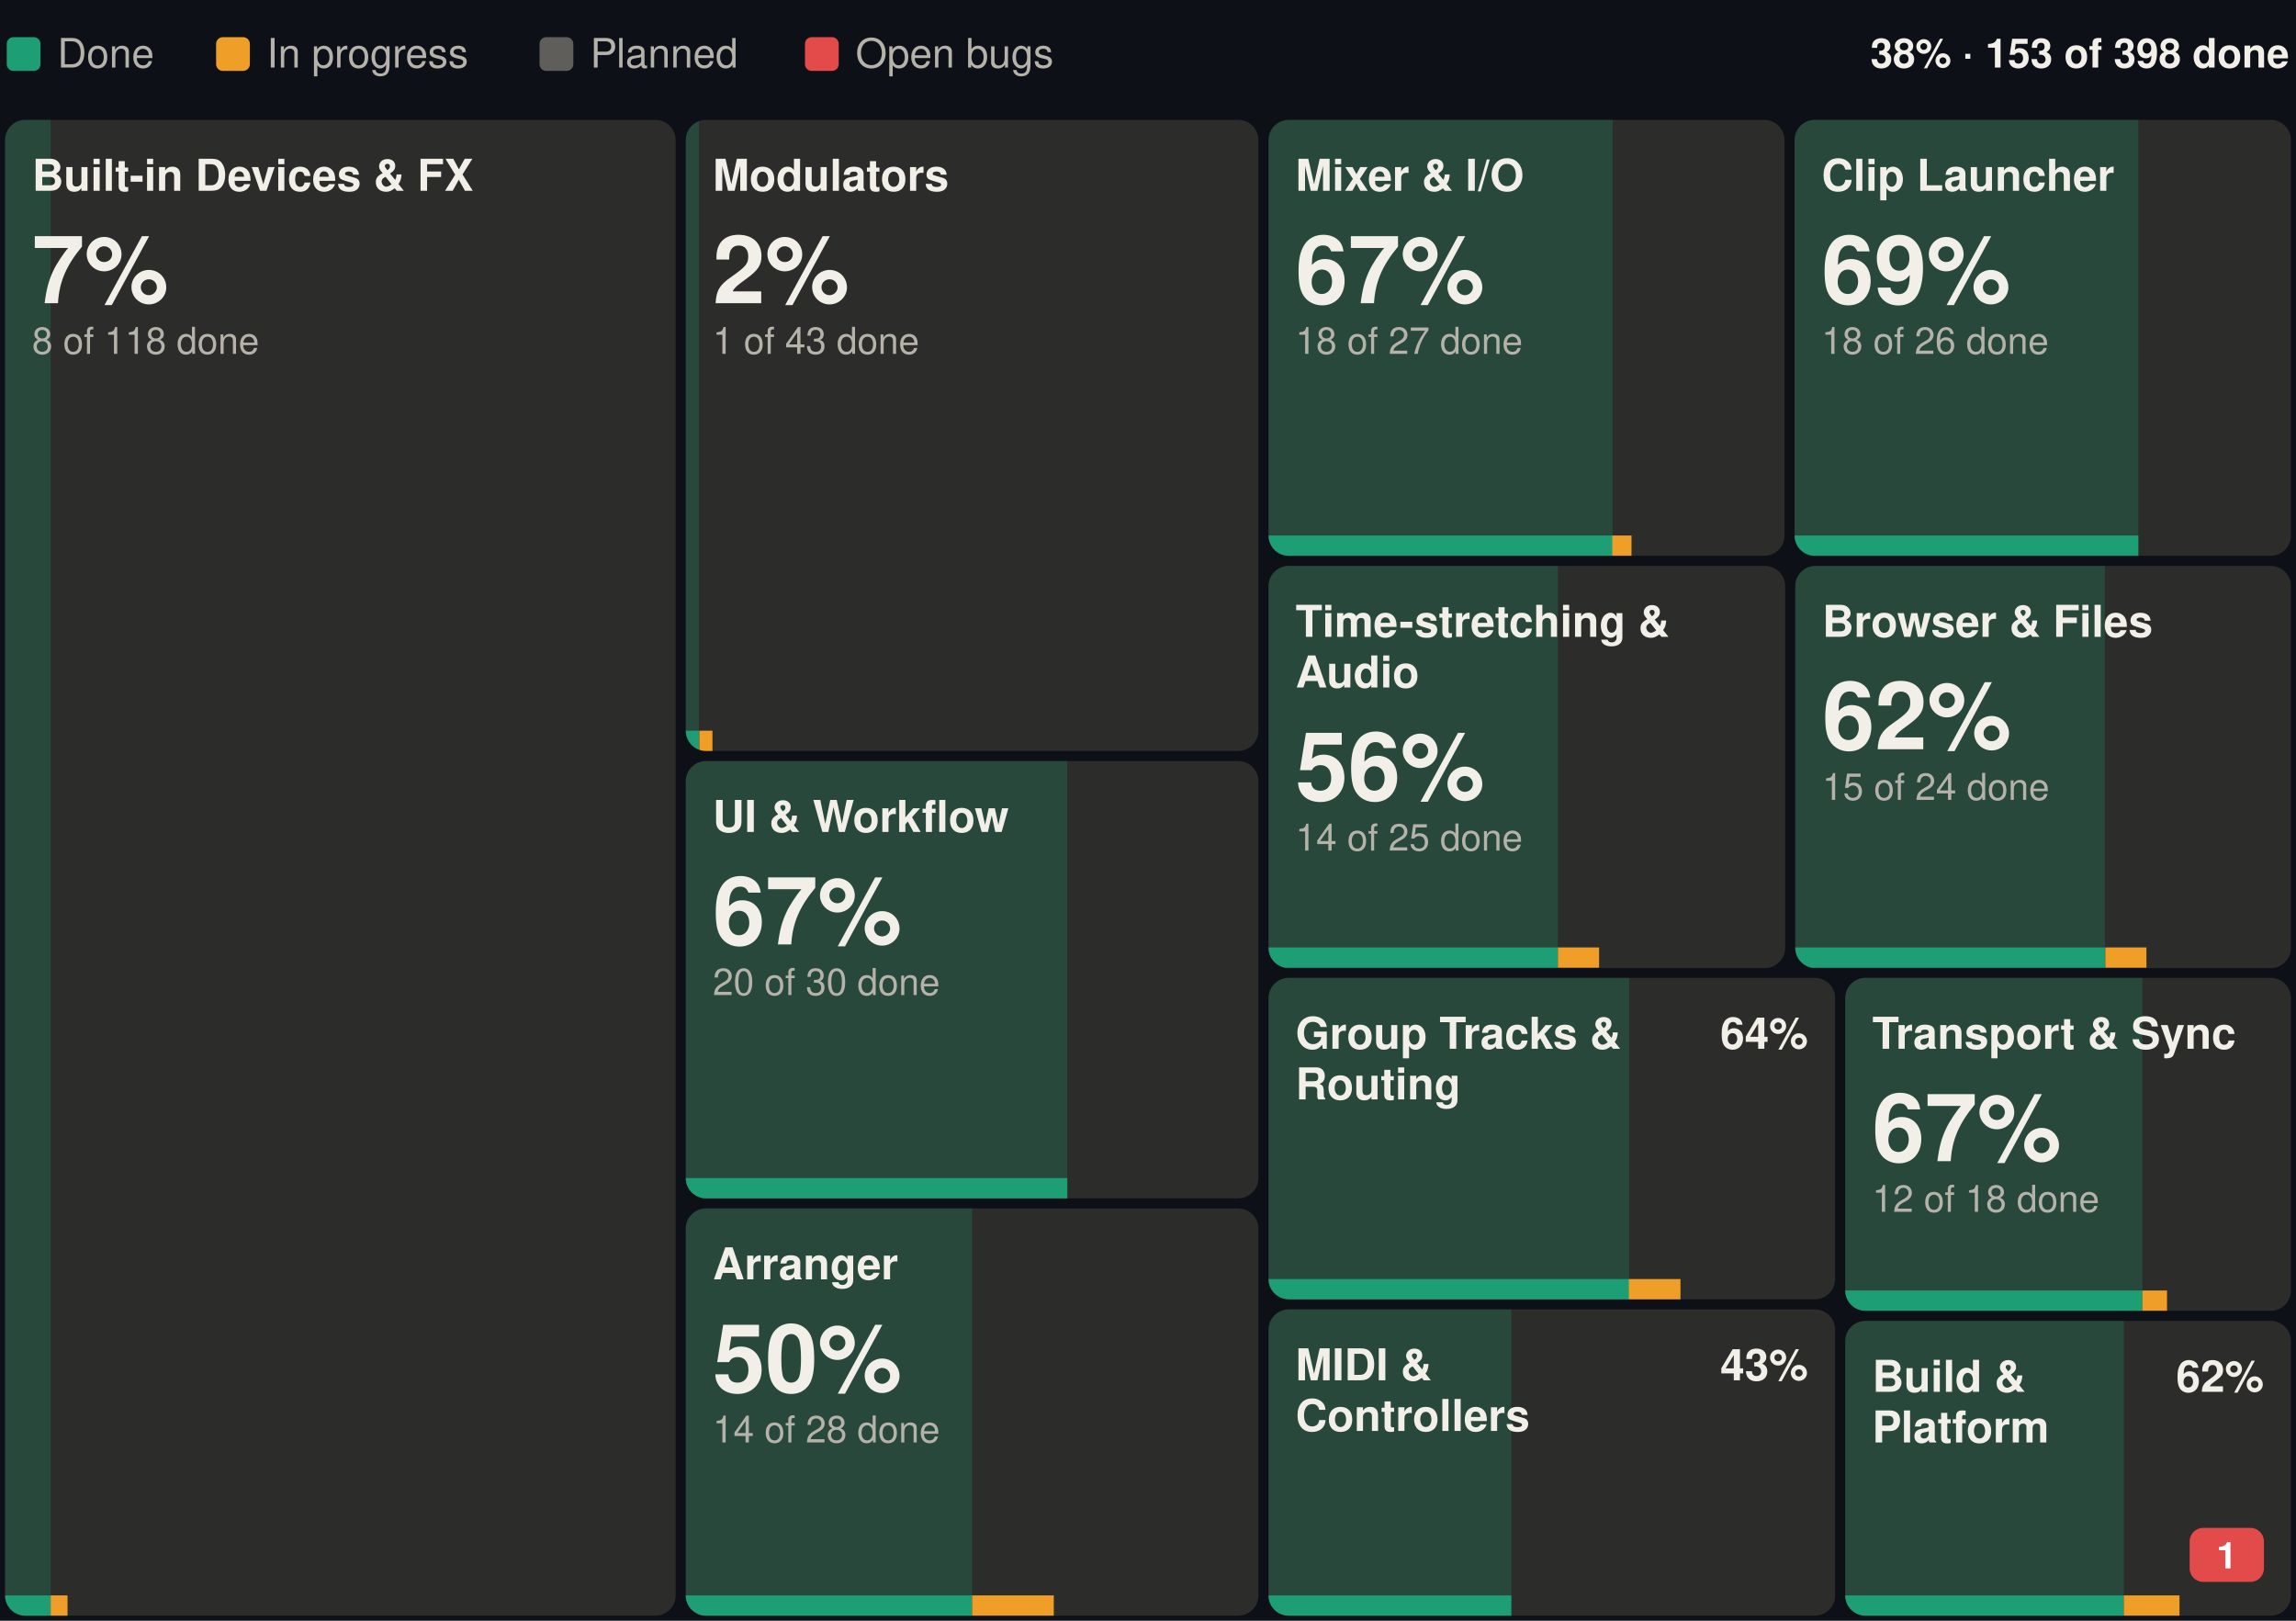
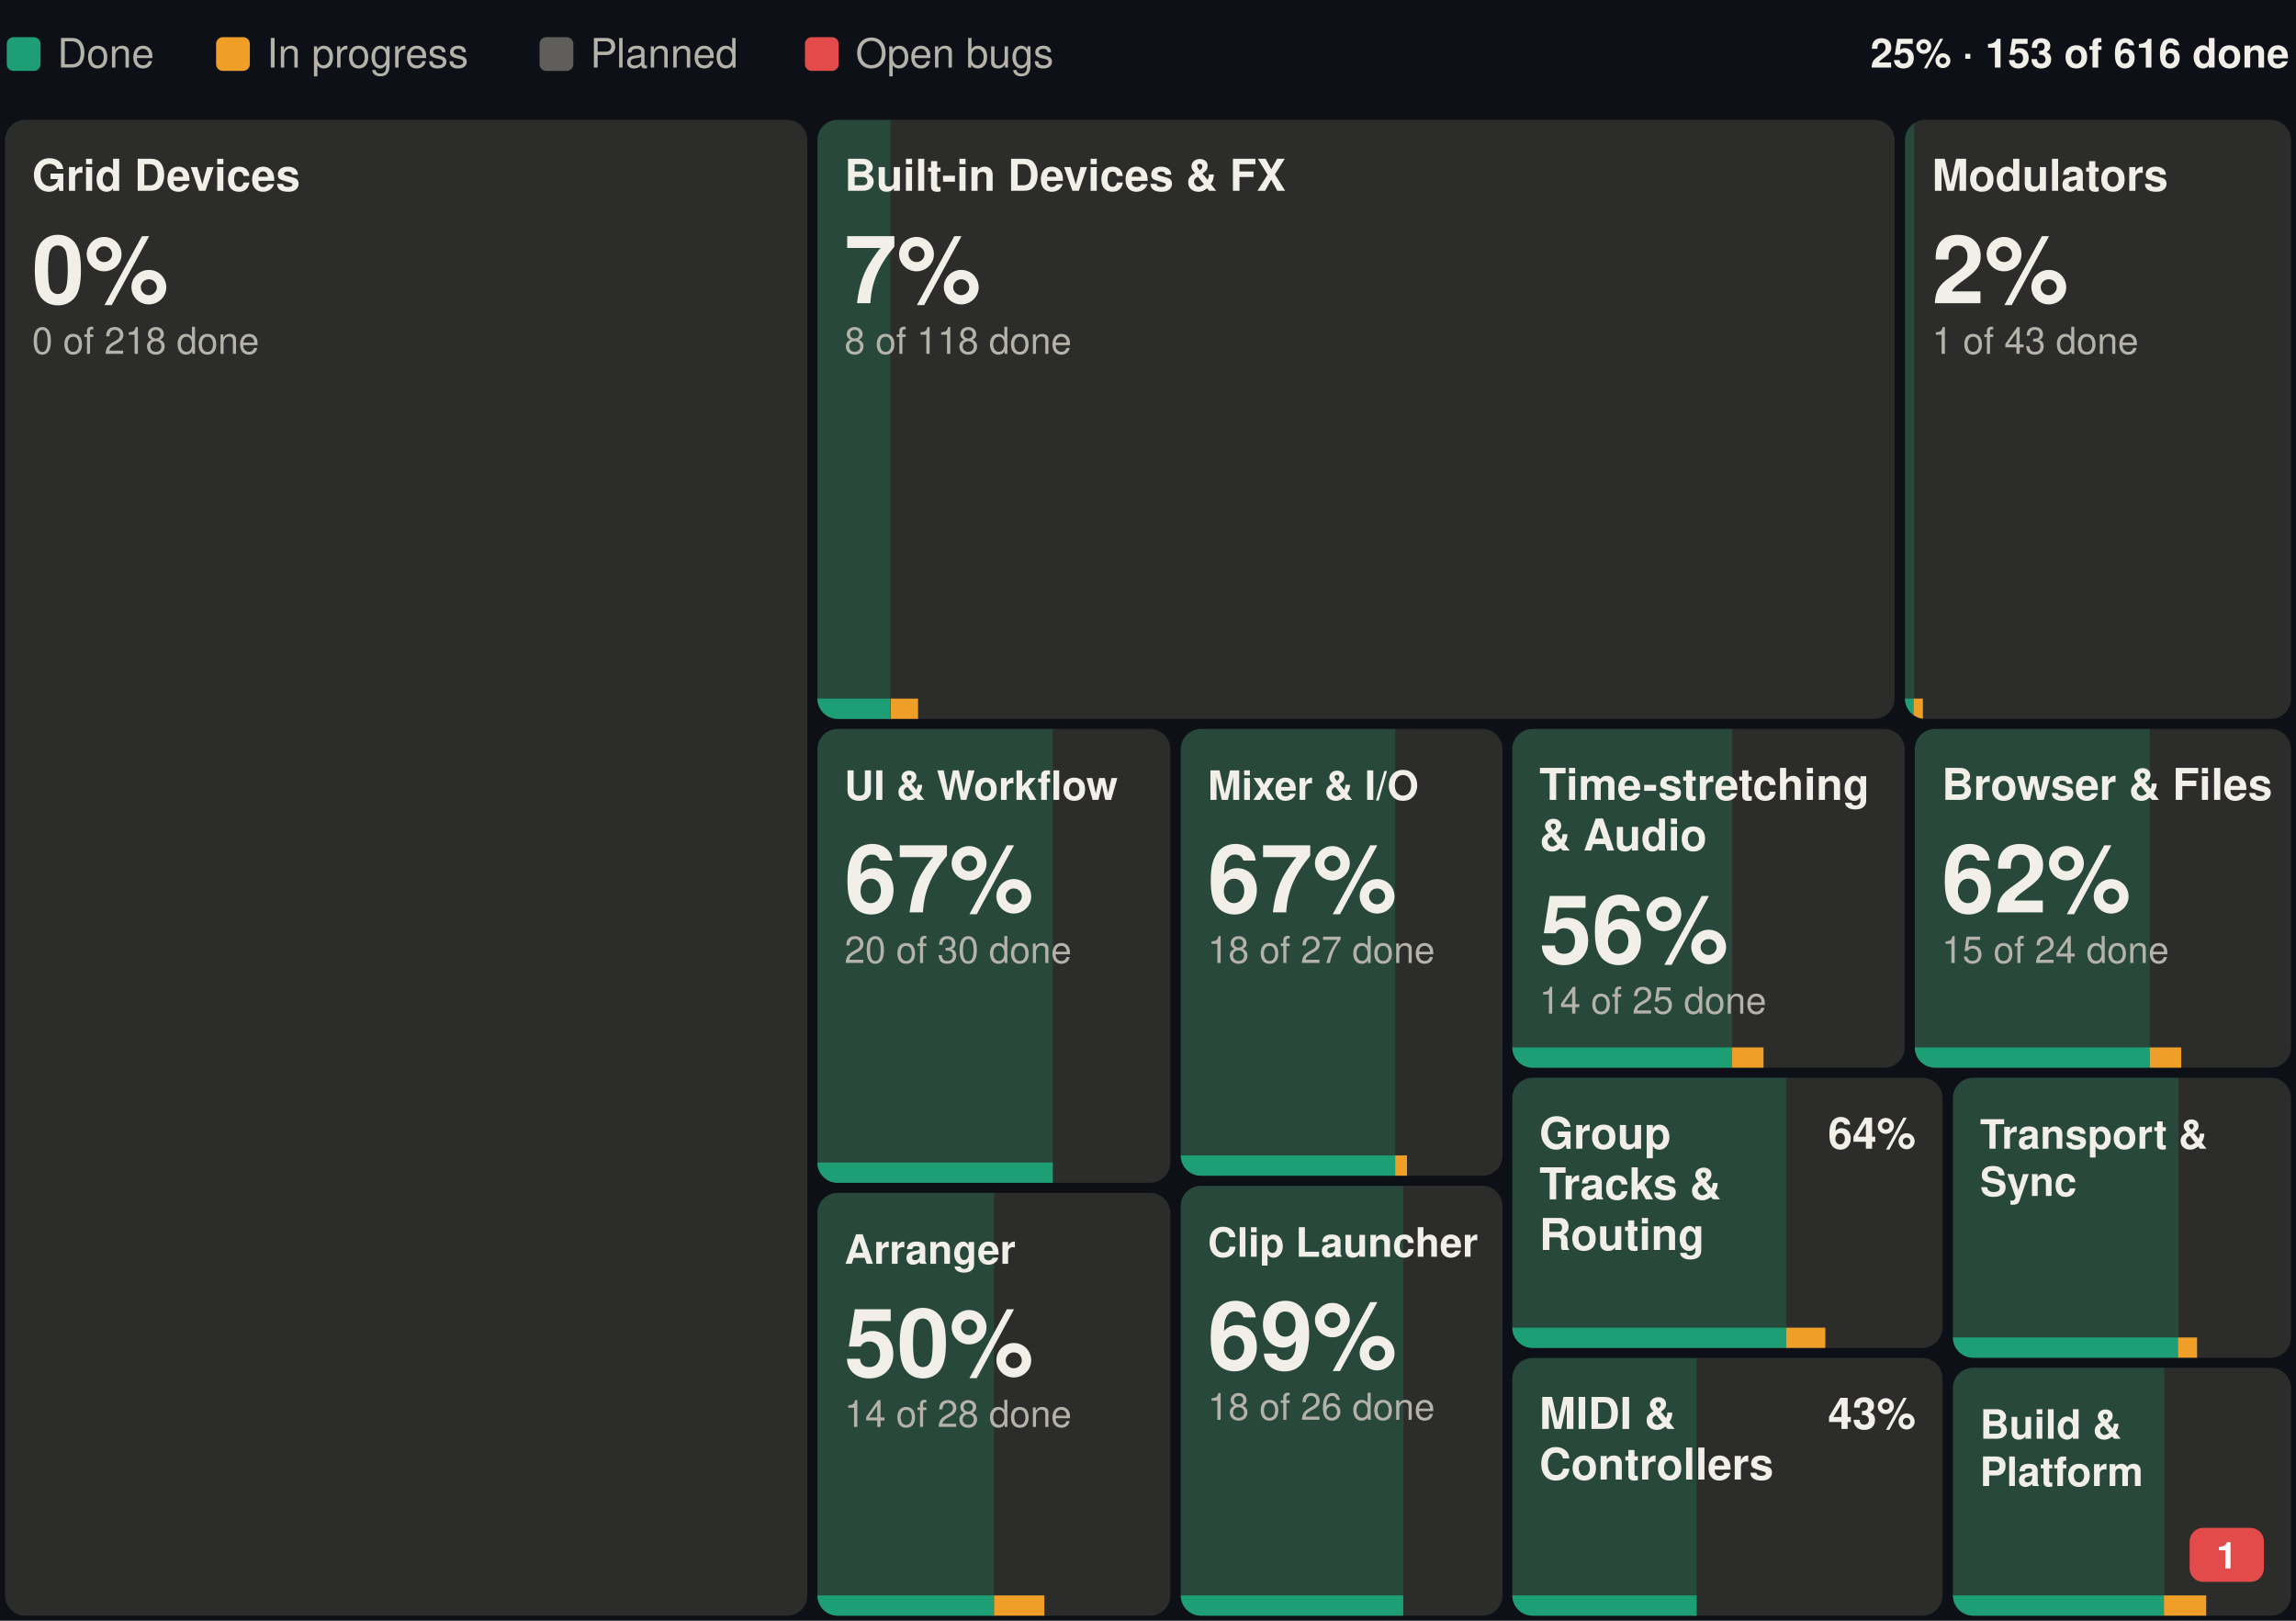
- <svg xmlns="http://www.w3.org/2000/svg" width="680" height="480" viewBox="0 0 680 480" font-family="-apple-system, BlinkMacSystemFont, 'Segoe UI', Helvetica, Arial, sans-serif" role="img" aria-label="Hikaru OpenLive vs Bitwig Studio 5.1.7: 153 of 398 features done">
+ <svg xmlns="http://www.w3.org/2000/svg" width="680" height="480" viewBox="0 0 680 480" font-family="-apple-system, BlinkMacSystemFont, 'Segoe UI', Helvetica, Arial, sans-serif" role="img" aria-label="Hikaru OpenLive vs Bitwig Studio 5.1.7: 153 of 616 features done">
  <rect width="680" height="480" fill="#0d1117" />
-   <text x="678.0" y="20.0" font-size="12" font-weight="600" text-anchor="end" fill="#F1EFE8">38% · 153 of 398 done</text>
+   <text x="678.0" y="20.0" font-size="12" font-weight="600" text-anchor="end" fill="#F1EFE8">25% · 153 of 616 done</text>
  <rect x="2.0" y="11" width="10" height="10" rx="2" fill="#1D9E75" />
  <text x="17.0" y="20.0" font-size="12" fill="#B4B2A9">Done</text>
  <rect x="64.0" y="11" width="10" height="10" rx="2" fill="#EF9F27" />
  <text x="79.0" y="20.0" font-size="12" fill="#B4B2A9">In progress</text>
  <rect x="159.8" y="11" width="10" height="10" rx="2" fill="#5F5E5A" />
  <text x="174.8" y="20.0" font-size="12" fill="#B4B2A9">Planned</text>
  <rect x="238.4" y="11" width="10" height="10" rx="2" fill="#E24B4A" />
  <text x="253.4" y="20.0" font-size="12" fill="#B4B2A9">Open bugs</text>
  <g>
    <clipPath id="b0">
-       <rect x="531.5" y="35.5" width="147.0" height="129.1" rx="6" />
+       <rect x="349.7" y="351.2" width="95.3" height="127.3" rx="6" />
    </clipPath>
    <g clip-path="url(#b0)">
-       <rect x="531.5" y="35.5" width="147.0" height="129.1" fill="#2C2C2A" />
-       <rect x="531.5" y="35.5" width="101.8" height="129.1" fill="#1D9E75" fill-opacity="0.25" />
-       <rect x="531.5" y="158.6" width="101.8" height="6" fill="#1D9E75" />
+       <rect x="349.7" y="351.2" width="95.3" height="127.3" fill="#2C2C2A" />
+       <rect x="349.7" y="351.2" width="65.9" height="127.3" fill="#1D9E75" fill-opacity="0.25" />
+       <rect x="349.7" y="472.5" width="65.9" height="6" fill="#1D9E75" />
    </g>
-     <text x="539.5" y="56.5" font-size="13" font-weight="600" fill="#F1EFE8">Clip Launcher</text>
-     <text x="539.5" y="89.8" font-size="28" font-weight="600" fill="#F1EFE8">69%</text>
-     <text x="539.5" y="104.8" font-size="11" fill="#B4B2A9">18 of 26 done</text>
+     <text x="357.7" y="372.2" font-size="12" font-weight="600" fill="#F1EFE8">Clip Launcher</text>
+     <text x="357.7" y="405.5" font-size="28" font-weight="600" fill="#F1EFE8">69%</text>
+     <text x="357.7" y="420.5" font-size="11" fill="#B4B2A9">18 of 26 done</text>
  </g>
  <g>
    <clipPath id="b1">
-       <rect x="203.1" y="357.9" width="169.6" height="120.6" rx="6" />
+       <rect x="242.1" y="353.3" width="104.5" height="125.2" rx="6" />
    </clipPath>
    <g clip-path="url(#b1)">
-       <rect x="203.1" y="357.9" width="169.6" height="120.6" fill="#2C2C2A" />
-       <rect x="203.1" y="357.9" width="84.8" height="120.6" fill="#1D9E75" fill-opacity="0.25" />
-       <rect x="203.1" y="472.5" width="84.8" height="6" fill="#1D9E75" />
-       <rect x="287.9" y="472.5" width="24.2" height="6" fill="#EF9F27" />
+       <rect x="242.1" y="353.3" width="104.5" height="125.2" fill="#2C2C2A" />
+       <rect x="242.1" y="353.3" width="52.3" height="125.2" fill="#1D9E75" fill-opacity="0.25" />
+       <rect x="242.1" y="472.5" width="52.3" height="6" fill="#1D9E75" />
+       <rect x="294.4" y="472.5" width="14.9" height="6" fill="#EF9F27" />
    </g>
-     <text x="211.1" y="378.9" font-size="13" font-weight="600" fill="#F1EFE8">Arranger</text>
-     <text x="211.1" y="412.2" font-size="28" font-weight="600" fill="#F1EFE8">50%</text>
-     <text x="211.1" y="427.2" font-size="11" fill="#B4B2A9">14 of 28 done</text>
+     <text x="250.1" y="374.3" font-size="12" font-weight="600" fill="#F1EFE8">Arranger</text>
+     <text x="250.1" y="407.6" font-size="28" font-weight="600" fill="#F1EFE8">50%</text>
+     <text x="250.1" y="422.6" font-size="11" fill="#B4B2A9">14 of 28 done</text>
  </g>
  <g>
    <clipPath id="b2">
-       <rect x="546.5" y="289.6" width="132.0" height="98.6" rx="6" />
+       <rect x="578.4" y="319.2" width="100.1" height="82.9" rx="6" />
    </clipPath>
    <g clip-path="url(#b2)">
-       <rect x="546.5" y="289.6" width="132.0" height="98.6" fill="#2C2C2A" />
-       <rect x="546.5" y="289.6" width="88.0" height="98.6" fill="#1D9E75" fill-opacity="0.25" />
-       <rect x="546.5" y="382.2" width="88.0" height="6" fill="#1D9E75" />
-       <rect x="634.5" y="382.2" width="7.3" height="6" fill="#EF9F27" />
+       <rect x="578.4" y="319.2" width="100.1" height="82.9" fill="#2C2C2A" />
+       <rect x="578.4" y="319.2" width="66.8" height="82.9" fill="#1D9E75" fill-opacity="0.25" />
+       <rect x="578.4" y="396.1" width="66.8" height="6" fill="#1D9E75" />
+       <rect x="645.1" y="396.1" width="5.6" height="6" fill="#EF9F27" />
    </g>
-     <text x="554.5" y="310.6" font-size="13" font-weight="600" fill="#F1EFE8">Transport &amp; Sync</text>
-     <text x="554.5" y="343.9" font-size="28" font-weight="600" fill="#F1EFE8">67%</text>
-     <text x="554.5" y="358.9" font-size="11" fill="#B4B2A9">12 of 18 done</text>
+     <text x="586.4" y="340.2" font-size="12" font-weight="600" fill="#F1EFE8">Transport &amp;</text>
+     <text x="586.4" y="354.2" font-size="12" font-weight="600" fill="#F1EFE8">Sync</text>
  </g>
  <g>
    <clipPath id="b3">
-       <rect x="375.7" y="289.6" width="167.8" height="95.2" rx="6" />
+       <rect x="447.9" y="319.2" width="127.4" height="80.0" rx="6" />
    </clipPath>
    <g clip-path="url(#b3)">
-       <rect x="375.7" y="289.6" width="167.8" height="95.2" fill="#2C2C2A" />
-       <rect x="375.7" y="289.6" width="106.8" height="95.2" fill="#1D9E75" fill-opacity="0.25" />
-       <rect x="375.7" y="378.8" width="106.8" height="6" fill="#1D9E75" />
-       <rect x="482.4" y="378.8" width="15.3" height="6" fill="#EF9F27" />
+       <rect x="447.9" y="319.2" width="127.4" height="80.0" fill="#2C2C2A" />
+       <rect x="447.9" y="319.2" width="81.1" height="80.0" fill="#1D9E75" fill-opacity="0.25" />
+       <rect x="447.9" y="393.2" width="81.1" height="6" fill="#1D9E75" />
+       <rect x="529.0" y="393.2" width="11.6" height="6" fill="#EF9F27" />
    </g>
-     <text x="383.7" y="310.6" font-size="13" font-weight="600" fill="#F1EFE8">Group Tracks &amp;</text>
-     <text x="383.7" y="325.6" font-size="13" font-weight="600" fill="#F1EFE8">Routing</text>
-     <text x="535.5" y="310.6" font-size="13" font-weight="600" text-anchor="end" fill="#F1EFE8">64%</text>
+     <text x="455.9" y="340.2" font-size="13" font-weight="600" fill="#F1EFE8">Group</text>
+     <text x="455.9" y="355.2" font-size="13" font-weight="600" fill="#F1EFE8">Tracks &amp;</text>
+     <text x="455.9" y="370.2" font-size="13" font-weight="600" fill="#F1EFE8">Routing</text>
+     <text x="567.4" y="340.2" font-size="13" font-weight="600" text-anchor="end" fill="#F1EFE8">64%</text>
  </g>
  <g>
    <clipPath id="b4">
-       <rect x="375.7" y="167.6" width="153.0" height="119.1" rx="6" />
+       <rect x="447.9" y="215.9" width="116.2" height="100.3" rx="6" />
    </clipPath>
    <g clip-path="url(#b4)">
-       <rect x="375.7" y="167.6" width="153.0" height="119.1" fill="#2C2C2A" />
-       <rect x="375.7" y="167.6" width="85.7" height="119.1" fill="#1D9E75" fill-opacity="0.25" />
-       <rect x="375.7" y="280.6" width="85.7" height="6" fill="#1D9E75" />
-       <rect x="461.4" y="280.6" width="12.2" height="6" fill="#EF9F27" />
+       <rect x="447.9" y="215.9" width="116.2" height="100.3" fill="#2C2C2A" />
+       <rect x="447.9" y="215.9" width="65.1" height="100.3" fill="#1D9E75" fill-opacity="0.25" />
+       <rect x="447.9" y="310.2" width="65.1" height="6" fill="#1D9E75" />
+       <rect x="513.0" y="310.2" width="9.3" height="6" fill="#EF9F27" />
    </g>
-     <text x="383.7" y="188.6" font-size="13" font-weight="600" fill="#F1EFE8">Time-stretching &amp;</text>
-     <text x="383.7" y="203.6" font-size="13" font-weight="600" fill="#F1EFE8">Audio</text>
-     <text x="383.7" y="236.9" font-size="28" font-weight="600" fill="#F1EFE8">56%</text>
-     <text x="383.7" y="251.9" font-size="11" fill="#B4B2A9">14 of 25 done</text>
+     <text x="455.9" y="236.9" font-size="13" font-weight="600" fill="#F1EFE8">Time-stretching</text>
+     <text x="455.9" y="251.9" font-size="13" font-weight="600" fill="#F1EFE8">&amp; Audio</text>
+     <text x="455.9" y="285.2" font-size="28" font-weight="600" fill="#F1EFE8">56%</text>
+     <text x="455.9" y="300.2" font-size="11" fill="#B4B2A9">14 of 25 done</text>
  </g>
  <g>
    <clipPath id="b5">
-       <rect x="1.5" y="35.5" width="198.6" height="443.0" rx="6" />
+       <rect x="242.1" y="35.5" width="319.0" height="177.4" rx="6" />
    </clipPath>
    <g clip-path="url(#b5)">
-       <rect x="1.5" y="35.5" width="198.6" height="443.0" fill="#2C2C2A" />
-       <rect x="1.5" y="35.5" width="13.5" height="443.0" fill="#1D9E75" fill-opacity="0.25" />
-       <rect x="1.5" y="472.5" width="13.5" height="6" fill="#1D9E75" />
-       <rect x="15.0" y="472.5" width="5.0" height="6" fill="#EF9F27" />
+       <rect x="242.1" y="35.5" width="319.0" height="177.4" fill="#2C2C2A" />
+       <rect x="242.1" y="35.5" width="21.6" height="177.4" fill="#1D9E75" fill-opacity="0.25" />
+       <rect x="242.1" y="206.9" width="21.6" height="6" fill="#1D9E75" />
+       <rect x="263.8" y="206.9" width="8.1" height="6" fill="#EF9F27" />
    </g>
-     <text x="9.5" y="56.5" font-size="13" font-weight="600" fill="#F1EFE8">Built-in Devices &amp; FX</text>
-     <text x="9.5" y="89.8" font-size="28" font-weight="600" fill="#F1EFE8">7%</text>
-     <text x="9.5" y="104.8" font-size="11" fill="#B4B2A9">8 of 118 done</text>
+     <text x="250.1" y="56.5" font-size="13" font-weight="600" fill="#F1EFE8">Built-in Devices &amp; FX</text>
+     <text x="250.1" y="89.8" font-size="28" font-weight="600" fill="#F1EFE8">7%</text>
+     <text x="250.1" y="104.8" font-size="11" fill="#B4B2A9">8 of 118 done</text>
  </g>
  <g>
    <clipPath id="b6">
-       <rect x="203.1" y="35.5" width="169.6" height="186.9" rx="6" />
+       <rect x="564.2" y="35.5" width="114.3" height="177.4" rx="6" />
    </clipPath>
    <g clip-path="url(#b6)">
-       <rect x="203.1" y="35.5" width="169.6" height="186.9" fill="#2C2C2A" />
-       <rect x="203.1" y="35.5" width="3.9" height="186.9" fill="#1D9E75" fill-opacity="0.25" />
-       <rect x="203.1" y="216.4" width="3.9" height="6" fill="#1D9E75" />
-       <rect x="207.1" y="216.4" width="3.9" height="6" fill="#EF9F27" />
+       <rect x="564.2" y="35.5" width="114.3" height="177.4" fill="#2C2C2A" />
+       <rect x="564.2" y="35.5" width="2.7" height="177.4" fill="#1D9E75" fill-opacity="0.25" />
+       <rect x="564.2" y="206.9" width="2.7" height="6" fill="#1D9E75" />
+       <rect x="566.8" y="206.9" width="2.7" height="6" fill="#EF9F27" />
    </g>
-     <text x="211.1" y="56.5" font-size="13" font-weight="600" fill="#F1EFE8">Modulators</text>
-     <text x="211.1" y="89.8" font-size="28" font-weight="600" fill="#F1EFE8">2%</text>
-     <text x="211.1" y="104.8" font-size="11" fill="#B4B2A9">1 of 43 done</text>
+     <text x="572.2" y="56.5" font-size="13" font-weight="600" fill="#F1EFE8">Modulators</text>
+     <text x="572.2" y="89.8" font-size="28" font-weight="600" fill="#F1EFE8">2%</text>
+     <text x="572.2" y="104.8" font-size="11" fill="#B4B2A9">1 of 43 done</text>
  </g>
  <g>
    <clipPath id="b7">
-       <rect x="375.7" y="35.5" width="152.8" height="129.1" rx="6" />
+       <rect x="1.5" y="35.5" width="237.6" height="443.0" rx="6" />
    </clipPath>
    <g clip-path="url(#b7)">
-       <rect x="375.7" y="35.5" width="152.8" height="129.1" fill="#2C2C2A" />
-       <rect x="375.7" y="35.5" width="101.9" height="129.1" fill="#1D9E75" fill-opacity="0.25" />
-       <rect x="375.7" y="158.6" width="101.9" height="6" fill="#1D9E75" />
-       <rect x="477.5" y="158.6" width="5.7" height="6" fill="#EF9F27" />
+       <rect x="1.5" y="35.5" width="237.6" height="443.0" fill="#2C2C2A" />
    </g>
-     <text x="383.7" y="56.5" font-size="13" font-weight="600" fill="#F1EFE8">Mixer &amp; I/O</text>
-     <text x="383.7" y="89.8" font-size="28" font-weight="600" fill="#F1EFE8">67%</text>
-     <text x="383.7" y="104.8" font-size="11" fill="#B4B2A9">18 of 27 done</text>
+     <text x="9.5" y="56.5" font-size="13" font-weight="600" fill="#F1EFE8">Grid Devices</text>
+     <text x="9.5" y="89.8" font-size="28" font-weight="600" fill="#F1EFE8">0%</text>
+     <text x="9.5" y="104.8" font-size="11" fill="#B4B2A9">0 of 218 done</text>
  </g>
  <g>
    <clipPath id="b8">
-       <rect x="531.7" y="167.6" width="146.8" height="119.1" rx="6" />
+       <rect x="349.7" y="215.9" width="95.3" height="132.3" rx="6" />
    </clipPath>
    <g clip-path="url(#b8)">
-       <rect x="531.7" y="167.6" width="146.8" height="119.1" fill="#2C2C2A" />
-       <rect x="531.7" y="167.6" width="91.7" height="119.1" fill="#1D9E75" fill-opacity="0.25" />
-       <rect x="531.7" y="280.6" width="91.7" height="6" fill="#1D9E75" />
-       <rect x="623.5" y="280.6" width="12.2" height="6" fill="#EF9F27" />
+       <rect x="349.7" y="215.9" width="95.3" height="132.3" fill="#2C2C2A" />
+       <rect x="349.7" y="215.9" width="63.5" height="132.3" fill="#1D9E75" fill-opacity="0.25" />
+       <rect x="349.7" y="342.2" width="63.5" height="6" fill="#1D9E75" />
+       <rect x="413.2" y="342.2" width="3.5" height="6" fill="#EF9F27" />
    </g>
-     <text x="539.7" y="188.6" font-size="13" font-weight="600" fill="#F1EFE8">Browser &amp; Files</text>
-     <text x="539.7" y="221.9" font-size="28" font-weight="600" fill="#F1EFE8">62%</text>
-     <text x="539.7" y="236.9" font-size="11" fill="#B4B2A9">15 of 24 done</text>
+     <text x="357.7" y="236.9" font-size="12" font-weight="600" fill="#F1EFE8">Mixer &amp; I/O</text>
+     <text x="357.7" y="270.2" font-size="28" font-weight="600" fill="#F1EFE8">67%</text>
+     <text x="357.7" y="285.2" font-size="11" fill="#B4B2A9">18 of 27 done</text>
  </g>
  <g>
    <clipPath id="b9">
-       <rect x="375.7" y="387.8" width="167.8" height="90.7" rx="6" />
+       <rect x="567.1" y="215.9" width="111.4" height="100.3" rx="6" />
    </clipPath>
    <g clip-path="url(#b9)">
-       <rect x="375.7" y="387.8" width="167.8" height="90.7" fill="#2C2C2A" />
-       <rect x="375.7" y="387.8" width="71.9" height="90.7" fill="#1D9E75" fill-opacity="0.25" />
-       <rect x="375.7" y="472.5" width="71.9" height="6" fill="#1D9E75" />
+       <rect x="567.1" y="215.9" width="111.4" height="100.3" fill="#2C2C2A" />
+       <rect x="567.1" y="215.9" width="69.6" height="100.3" fill="#1D9E75" fill-opacity="0.25" />
+       <rect x="567.1" y="310.2" width="69.6" height="6" fill="#1D9E75" />
+       <rect x="636.7" y="310.2" width="9.3" height="6" fill="#EF9F27" />
    </g>
-     <text x="383.7" y="408.8" font-size="13" font-weight="600" fill="#F1EFE8">MIDI &amp;</text>
-     <text x="383.7" y="423.8" font-size="13" font-weight="600" fill="#F1EFE8">Controllers</text>
-     <text x="535.5" y="408.8" font-size="13" font-weight="600" text-anchor="end" fill="#F1EFE8">43%</text>
+     <text x="575.1" y="236.9" font-size="13" font-weight="600" fill="#F1EFE8">Browser &amp; Files</text>
+     <text x="575.1" y="270.2" font-size="28" font-weight="600" fill="#F1EFE8">62%</text>
+     <text x="575.1" y="285.2" font-size="11" fill="#B4B2A9">15 of 24 done</text>
  </g>
  <g>
    <clipPath id="b10">
-       <rect x="203.1" y="225.4" width="169.6" height="129.5" rx="6" />
+       <rect x="447.9" y="402.2" width="127.4" height="76.3" rx="6" />
    </clipPath>
    <g clip-path="url(#b10)">
-       <rect x="203.1" y="225.4" width="169.6" height="129.5" fill="#2C2C2A" />
-       <rect x="203.1" y="225.4" width="113.0" height="129.5" fill="#1D9E75" fill-opacity="0.25" />
-       <rect x="203.1" y="348.9" width="113.0" height="6" fill="#1D9E75" />
+       <rect x="447.9" y="402.2" width="127.4" height="76.3" fill="#2C2C2A" />
+       <rect x="447.9" y="402.2" width="54.6" height="76.3" fill="#1D9E75" fill-opacity="0.25" />
+       <rect x="447.9" y="472.5" width="54.6" height="6" fill="#1D9E75" />
    </g>
-     <text x="211.1" y="246.4" font-size="13" font-weight="600" fill="#F1EFE8">UI &amp; Workflow</text>
-     <text x="211.1" y="279.7" font-size="28" font-weight="600" fill="#F1EFE8">67%</text>
-     <text x="211.1" y="294.7" font-size="11" fill="#B4B2A9">20 of 30 done</text>
+     <text x="455.9" y="423.2" font-size="13" font-weight="600" fill="#F1EFE8">MIDI &amp;</text>
+     <text x="455.9" y="438.2" font-size="13" font-weight="600" fill="#F1EFE8">Controllers</text>
+     <text x="567.4" y="423.2" font-size="13" font-weight="600" text-anchor="end" fill="#F1EFE8">43%</text>
  </g>
  <g>
    <clipPath id="b11">
-       <rect x="546.5" y="391.2" width="132.0" height="87.3" rx="6" />
+       <rect x="242.1" y="215.9" width="104.5" height="134.4" rx="6" />
    </clipPath>
    <g clip-path="url(#b11)">
-       <rect x="546.5" y="391.2" width="132.0" height="87.3" fill="#2C2C2A" />
-       <rect x="546.5" y="391.2" width="82.5" height="87.3" fill="#1D9E75" fill-opacity="0.25" />
-       <rect x="546.5" y="472.5" width="82.5" height="6" fill="#1D9E75" />
-       <rect x="629.0" y="472.5" width="16.5" height="6" fill="#EF9F27" />
+       <rect x="242.1" y="215.9" width="104.5" height="134.4" fill="#2C2C2A" />
+       <rect x="242.1" y="215.9" width="69.7" height="134.4" fill="#1D9E75" fill-opacity="0.25" />
+       <rect x="242.1" y="344.3" width="69.7" height="6" fill="#1D9E75" />
    </g>
-     <text x="554.5" y="412.2" font-size="13" font-weight="600" fill="#F1EFE8">Build &amp;</text>
-     <text x="554.5" y="427.2" font-size="13" font-weight="600" fill="#F1EFE8">Platform</text>
-     <text x="670.5" y="412.2" font-size="13" font-weight="600" text-anchor="end" fill="#F1EFE8">62%</text>
+     <text x="250.1" y="236.9" font-size="12" font-weight="600" fill="#F1EFE8">UI &amp; Workflow</text>
+     <text x="250.1" y="270.2" font-size="28" font-weight="600" fill="#F1EFE8">67%</text>
+     <text x="250.1" y="285.2" font-size="11" fill="#B4B2A9">20 of 30 done</text>
+   </g>
+   <g>
+     <clipPath id="b12">
+       <rect x="578.4" y="405.1" width="100.1" height="73.4" rx="6" />
+     </clipPath>
+     <g clip-path="url(#b12)">
+       <rect x="578.4" y="405.1" width="100.1" height="73.4" fill="#2C2C2A" />
+       <rect x="578.4" y="405.1" width="62.6" height="73.4" fill="#1D9E75" fill-opacity="0.25" />
+       <rect x="578.4" y="472.5" width="62.6" height="6" fill="#1D9E75" />
+       <rect x="640.9" y="472.5" width="12.5" height="6" fill="#EF9F27" />
+     </g>
+     <text x="586.4" y="426.1" font-size="12" font-weight="600" fill="#F1EFE8">Build &amp;</text>
+     <text x="586.4" y="440.1" font-size="12" font-weight="600" fill="#F1EFE8">Platform</text>
    <rect x="648.5" y="452.5" width="22.0" height="16.0" rx="4" fill="#E24B4A" />
    <text x="659.5" y="464.5" font-size="11" font-weight="600" text-anchor="middle" fill="#ffffff">1</text>
  </g>
</svg>
